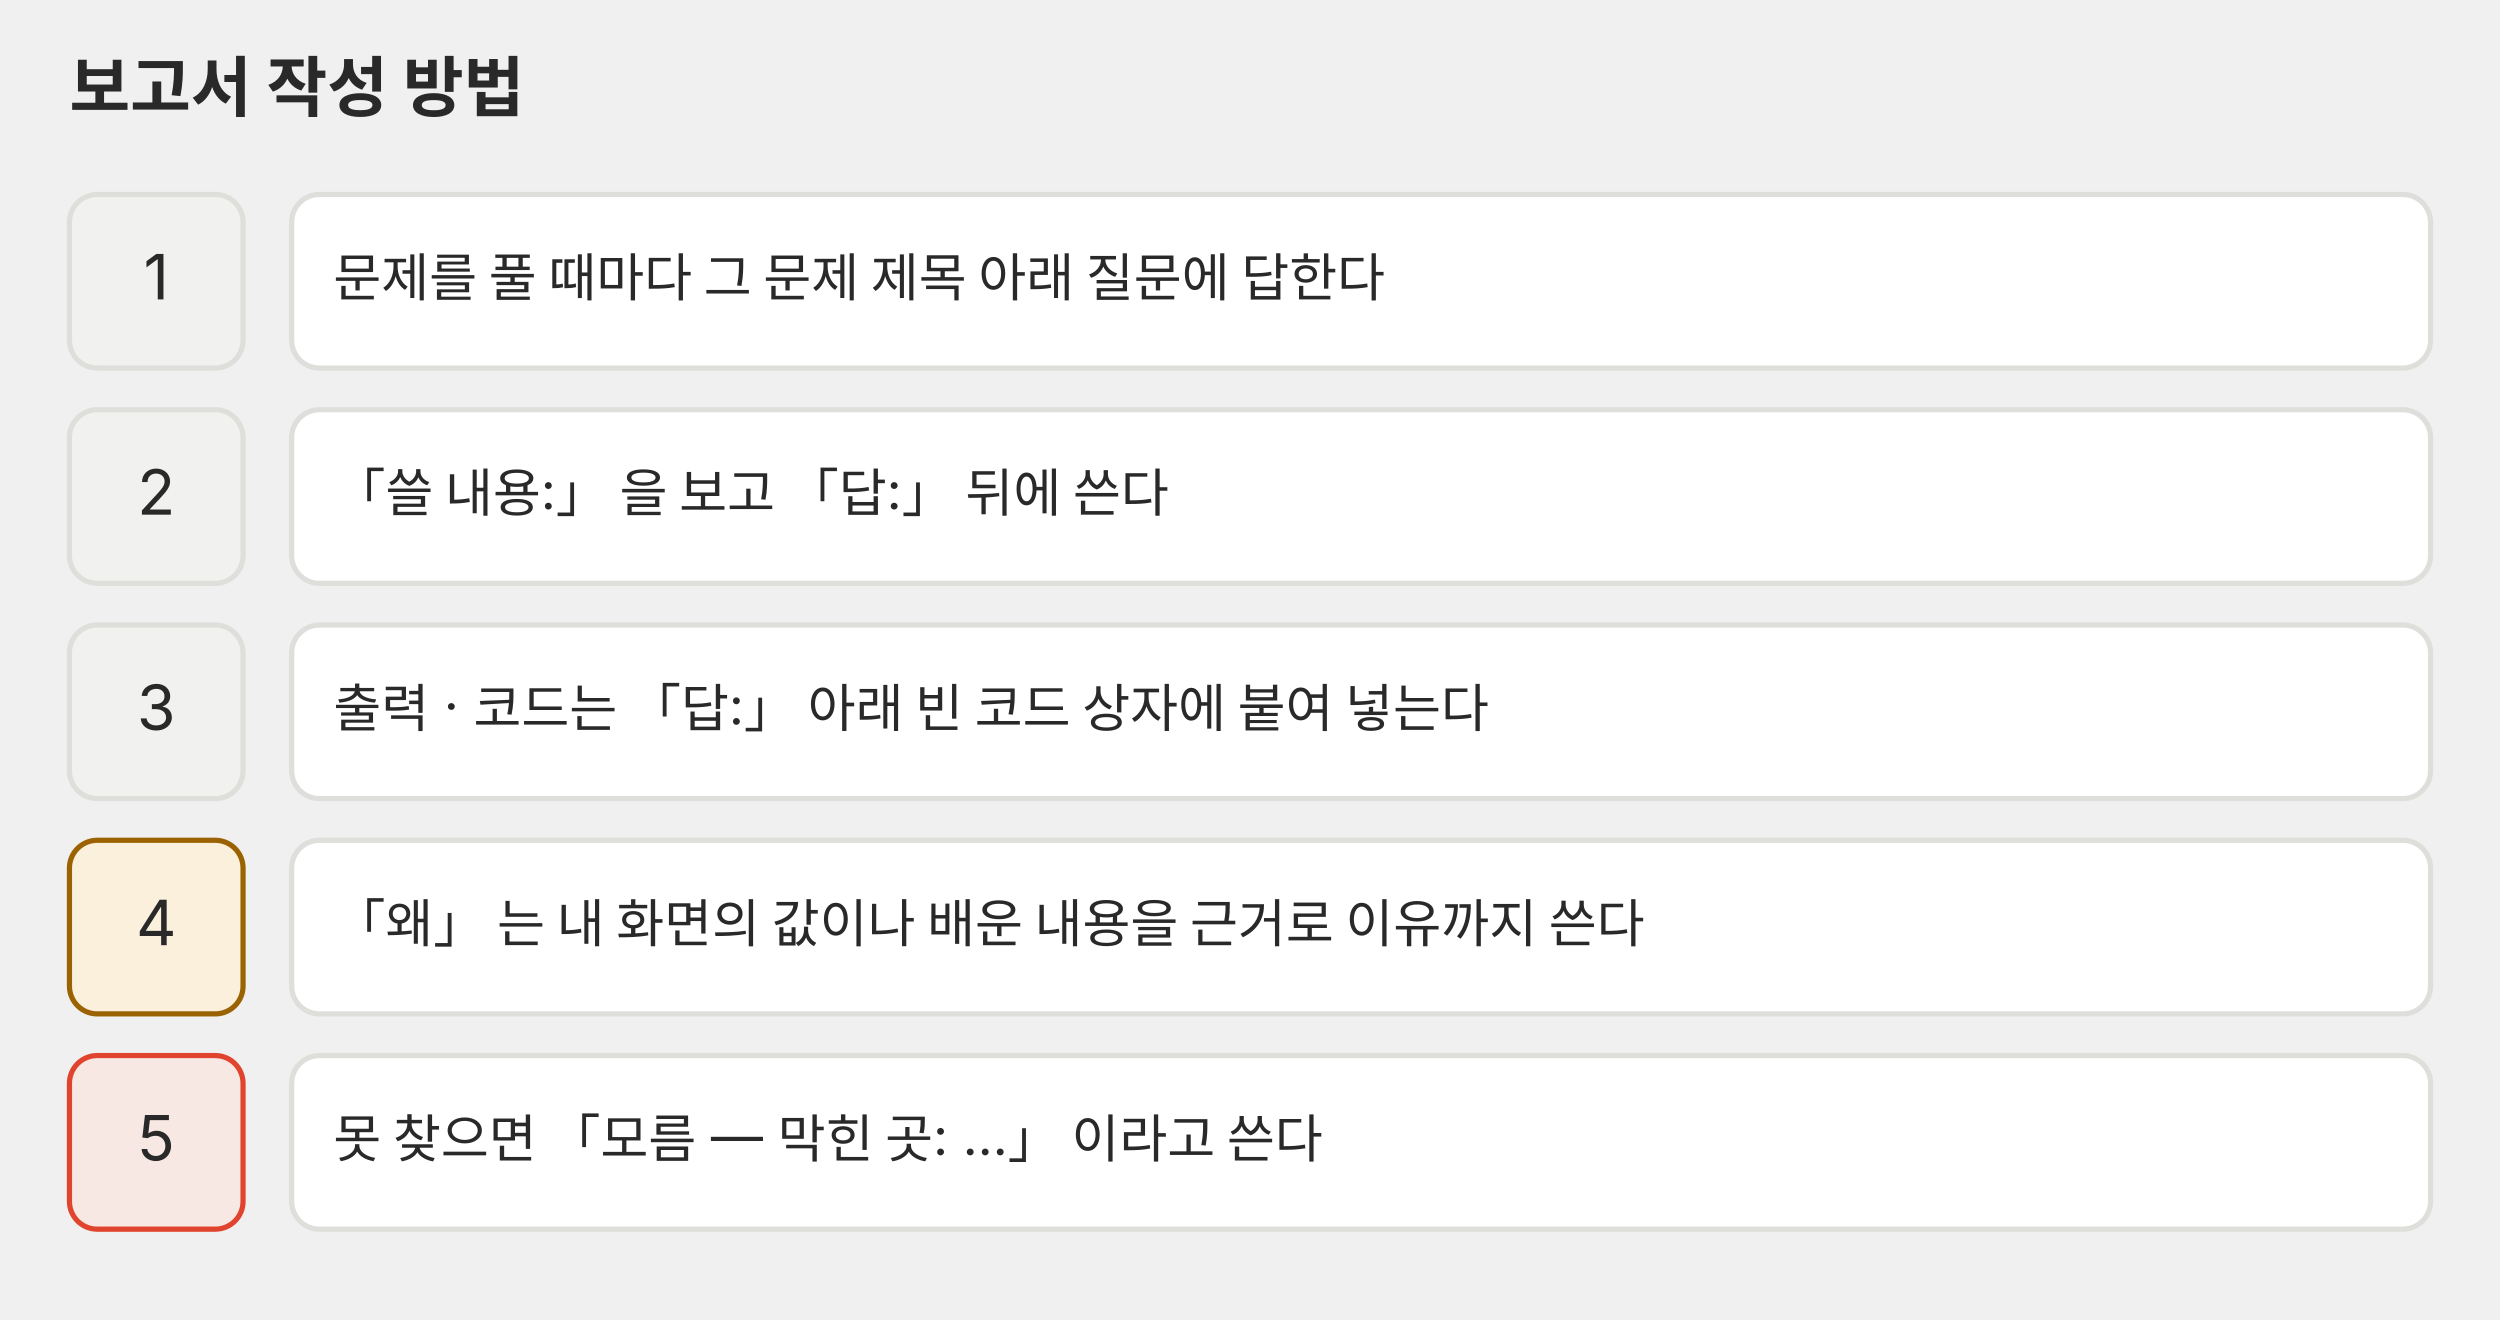
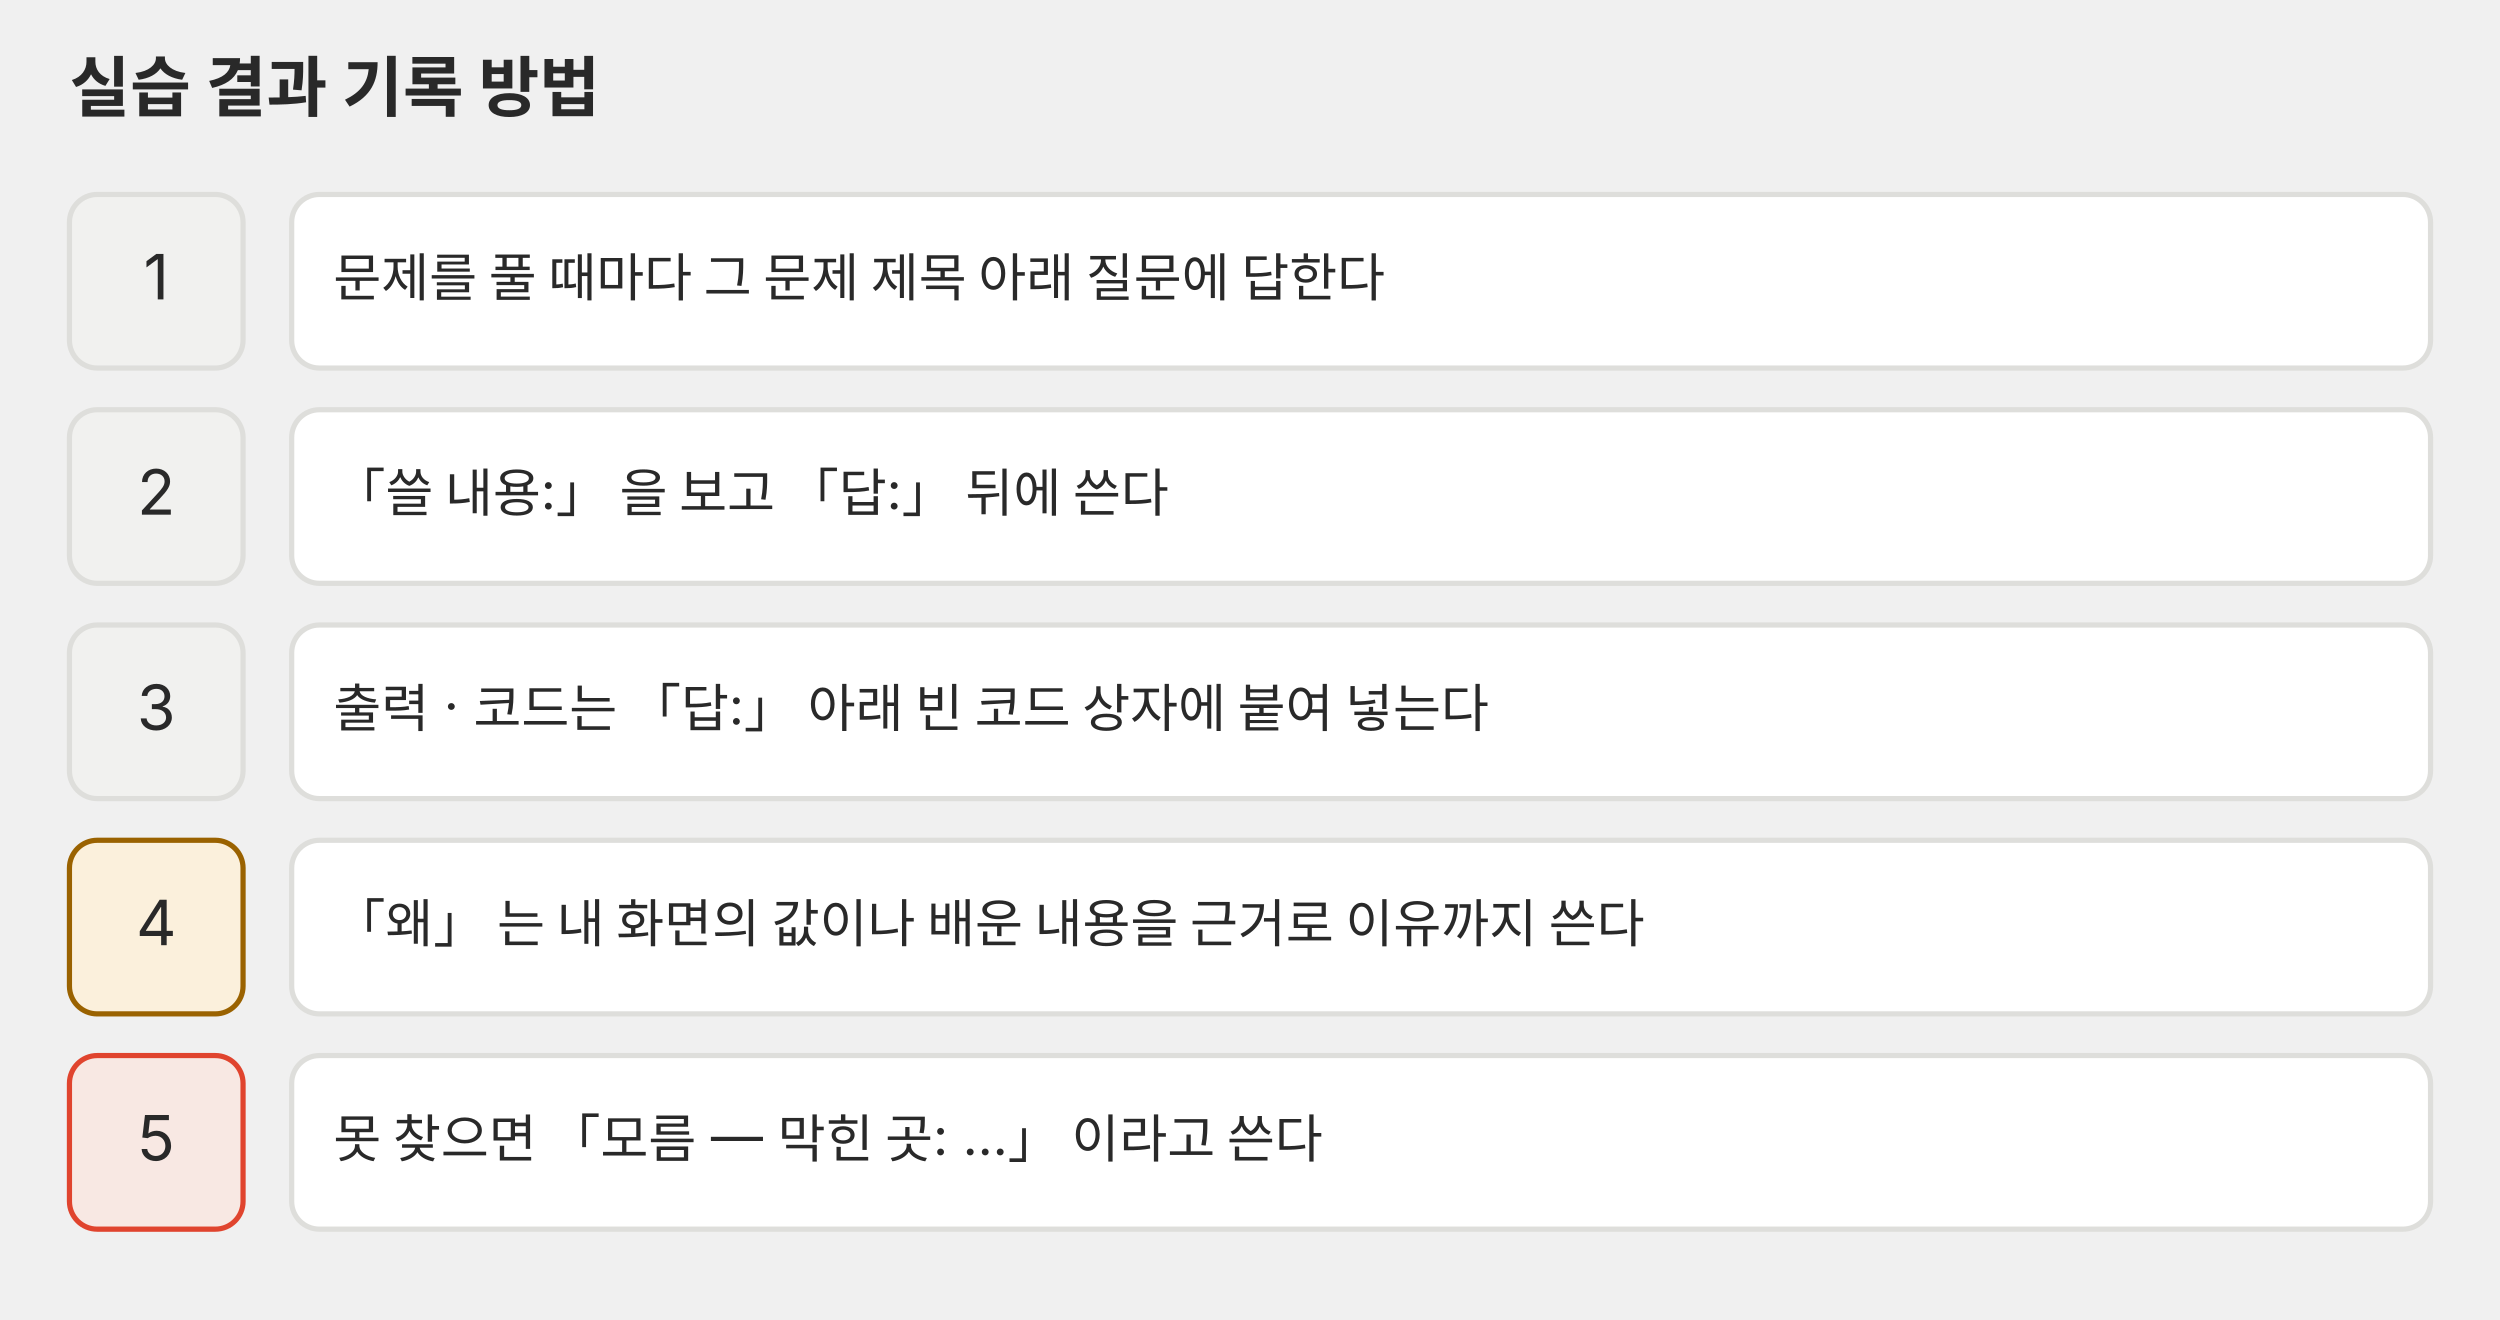
<svg xmlns="http://www.w3.org/2000/svg" viewBox="0 0 720 380" role="img">
  <defs>
    <marker id="a-p01" viewBox="0 0 10 10" refX="9" refY="5" markerWidth="7" markerHeight="7" orient="auto-start-reverse">
      <path d="M0,0 L10,5 L0,10 z" fill="#666660" />
    </marker>
  </defs>
  <g font-family="Pretendard, 'Noto Sans KR', -apple-system, 'Segoe UI', sans-serif">
-     <text x="20" y="32" font-size="19" fill="#292929" font-weight="700">보고서 작성 방법</text>
+     <text x="20" y="32" font-size="19" fill="#292929" font-weight="700">실습 결과 기록 방법</text>
    <rect x="20" y="56" width="50" height="50" rx="8" fill="#f1f1ef" stroke="#dededb" stroke-width="1.5" />
    <text x="45" y="86.22" font-size="18" fill="#292929" text-anchor="middle">1</text>
    <rect x="84" y="56" width="616" height="50" rx="8" fill="#ffffff" stroke="#dededb" stroke-width="1.5" />
    <text x="96" y="85.35" font-size="15" fill="#292929">문제를 풀 때마다 그 문제 제목 아래 질문에 답한다</text>
    <rect x="20" y="118" width="50" height="50" rx="8" fill="#f1f1ef" stroke="#dededb" stroke-width="1.5" />
    <text x="45" y="148.22" font-size="18" fill="#292929" text-anchor="middle">2</text>
    <rect x="84" y="118" width="616" height="50" rx="8" fill="#ffffff" stroke="#dededb" stroke-width="1.5" />
    <text x="96" y="147.35" font-size="15" fill="#292929">「쓸 내용:」 을 보고 「답:」 뒤에 쓴다</text>
    <rect x="20" y="180" width="50" height="50" rx="8" fill="#f1f1ef" stroke="#dededb" stroke-width="1.5" />
    <text x="45" y="210.22" font-size="18" fill="#292929" text-anchor="middle">3</text>
    <rect x="84" y="180" width="616" height="50" rx="8" fill="#ffffff" stroke="#dededb" stroke-width="1.5" />
    <text x="96" y="209.35" font-size="15" fill="#292929">출력 · 코드는 「답:」 아래 빈 코드 상자에 붙여 넣는다</text>
    <rect x="20" y="242" width="50" height="50" rx="8" fill="#fbf0dc" stroke="#9a6200" stroke-width="1.5" />
    <text x="45" y="272.22" font-size="18" fill="#292929" text-anchor="middle">4</text>
    <rect x="84" y="242" width="616" height="50" rx="8" fill="#ffffff" stroke="#dededb" stroke-width="1.5" />
    <text x="96" y="271.35" font-size="15" fill="#292929">「왜」 는 내 화면의 값이나 배운 내용을 근거로 이유까지 쓴다</text>
    <rect x="20" y="304" width="50" height="50" rx="8" fill="#f8e8e3" stroke="#e0442e" stroke-width="1.5" />
    <text x="45" y="334.22" font-size="18" fill="#292929" text-anchor="middle">5</text>
    <rect x="84" y="304" width="616" height="50" rx="8" fill="#ffffff" stroke="#dededb" stroke-width="1.5" />
    <text x="96" y="333.35" font-size="15" fill="#292929">못 찾으면 「모름 — 막힌 곳: …」 이라고 쓴다</text>
  </g>
</svg>
